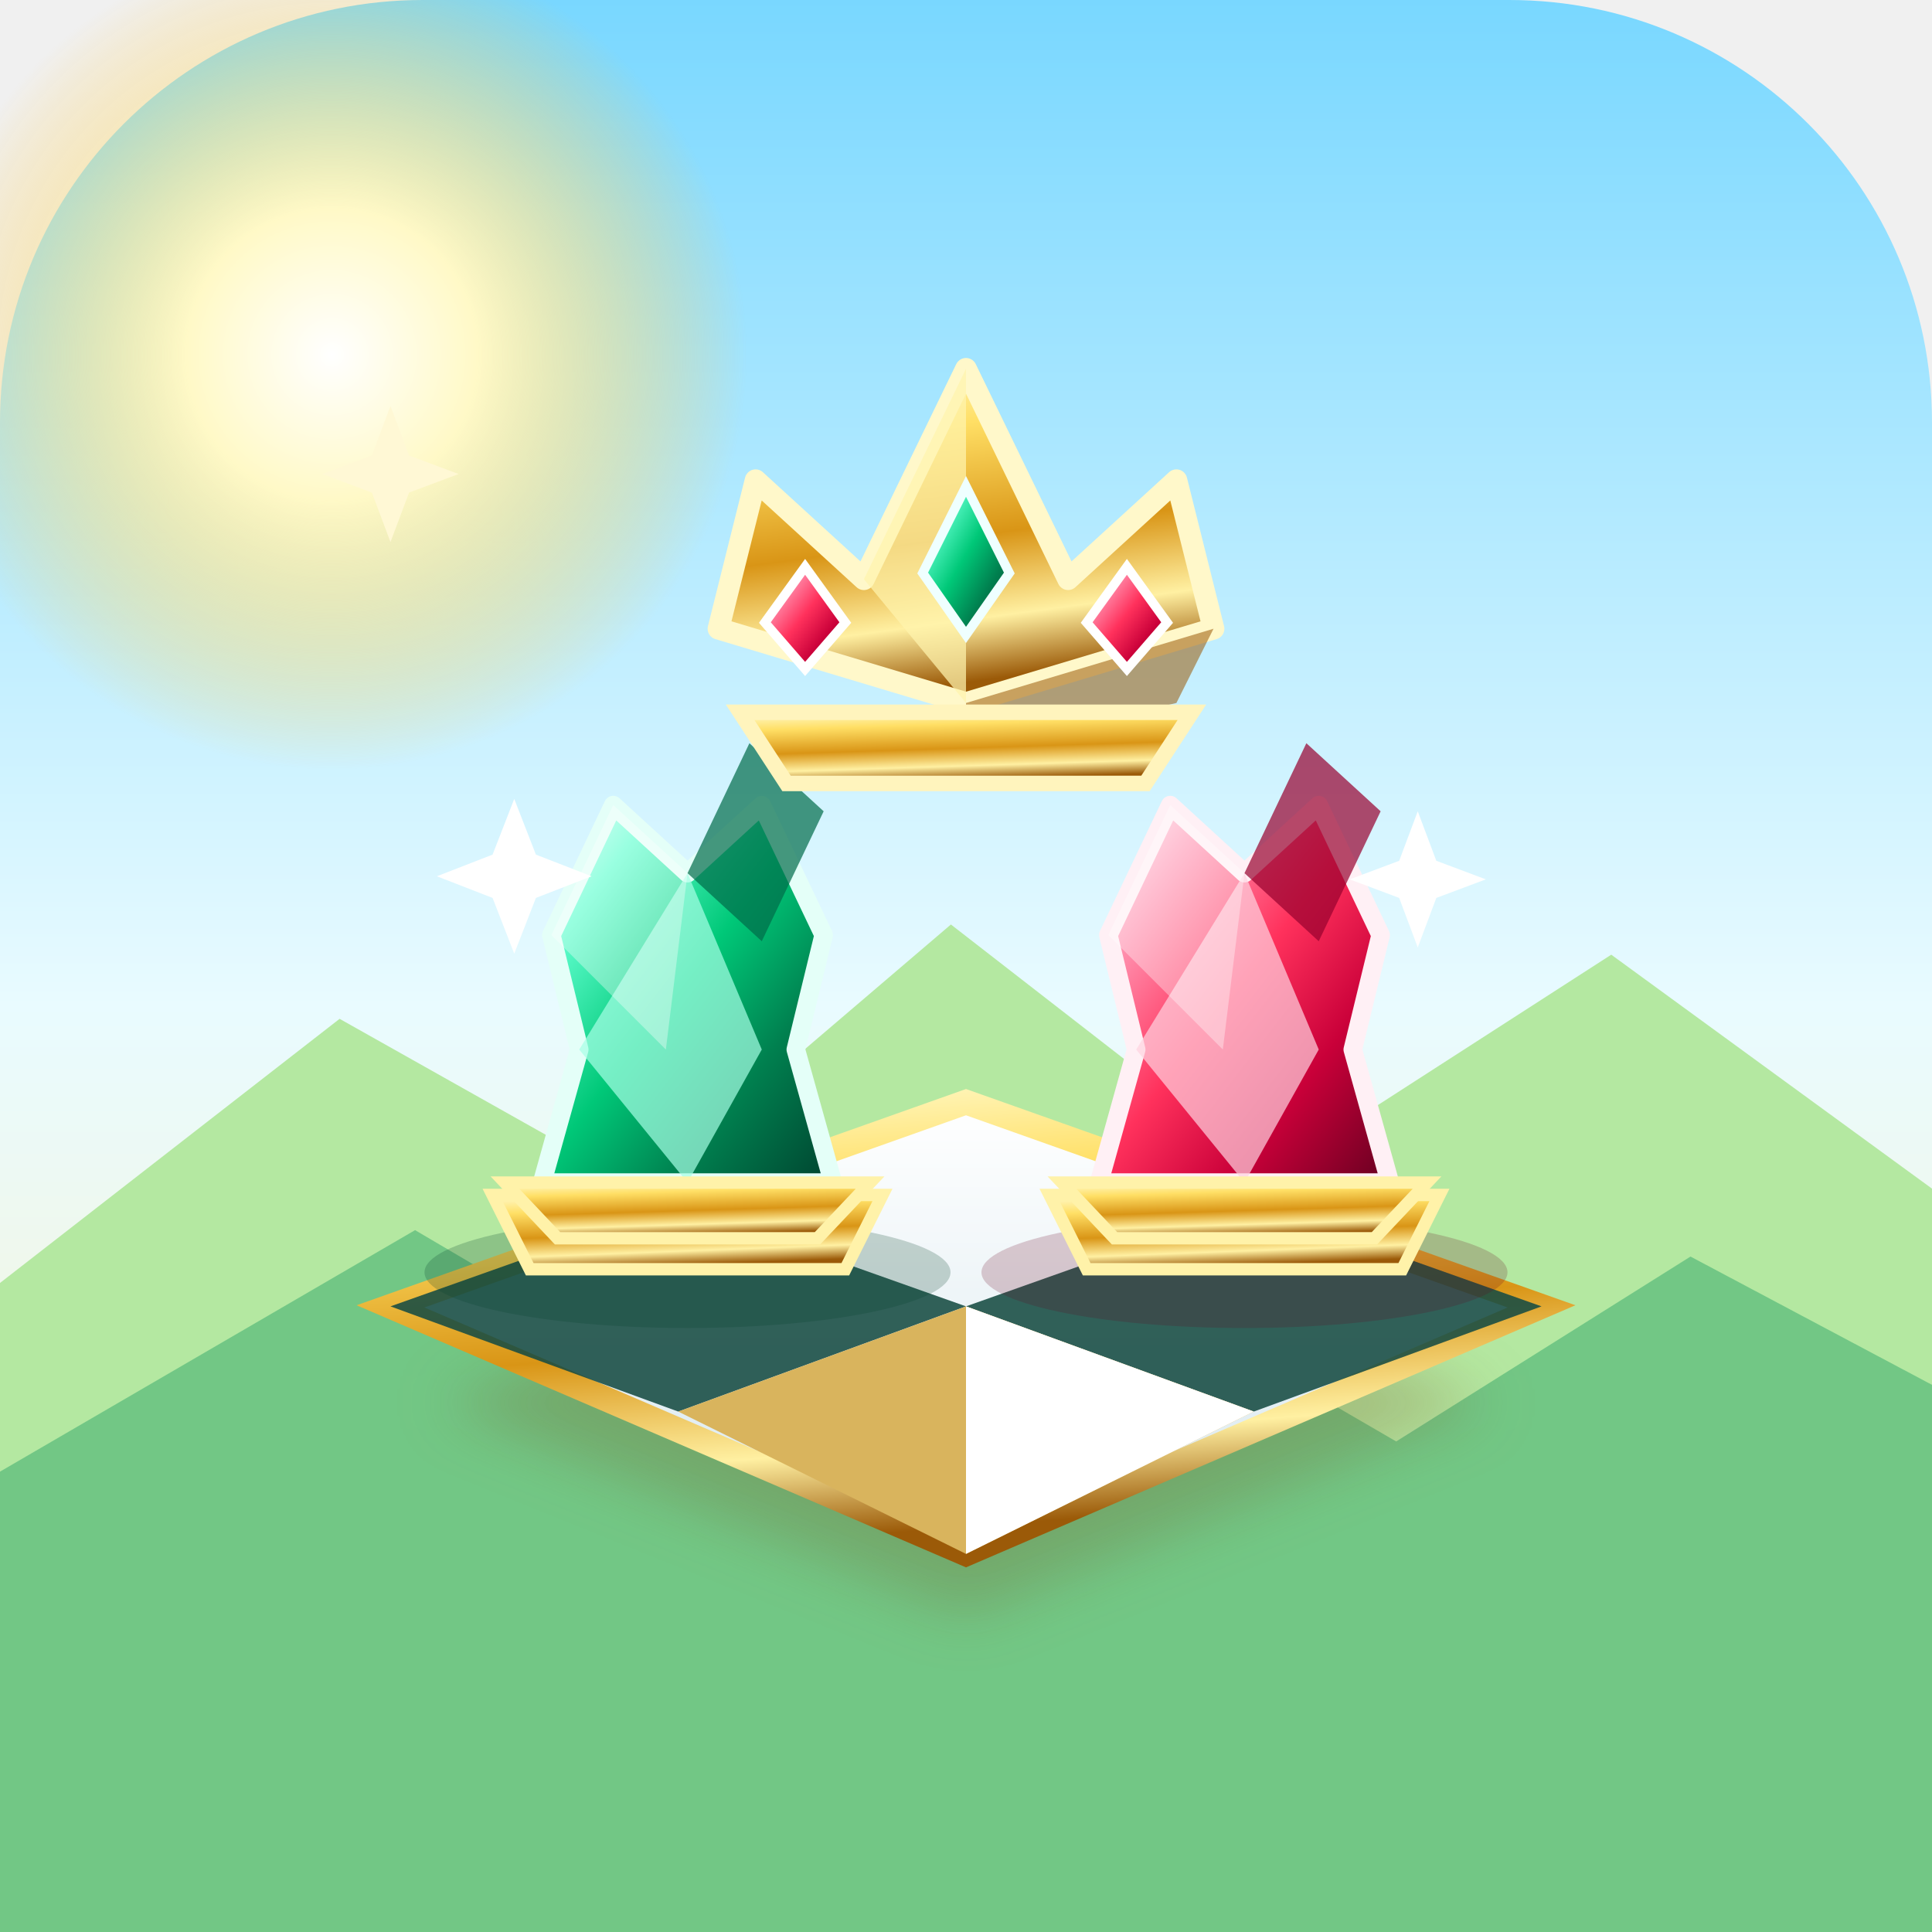
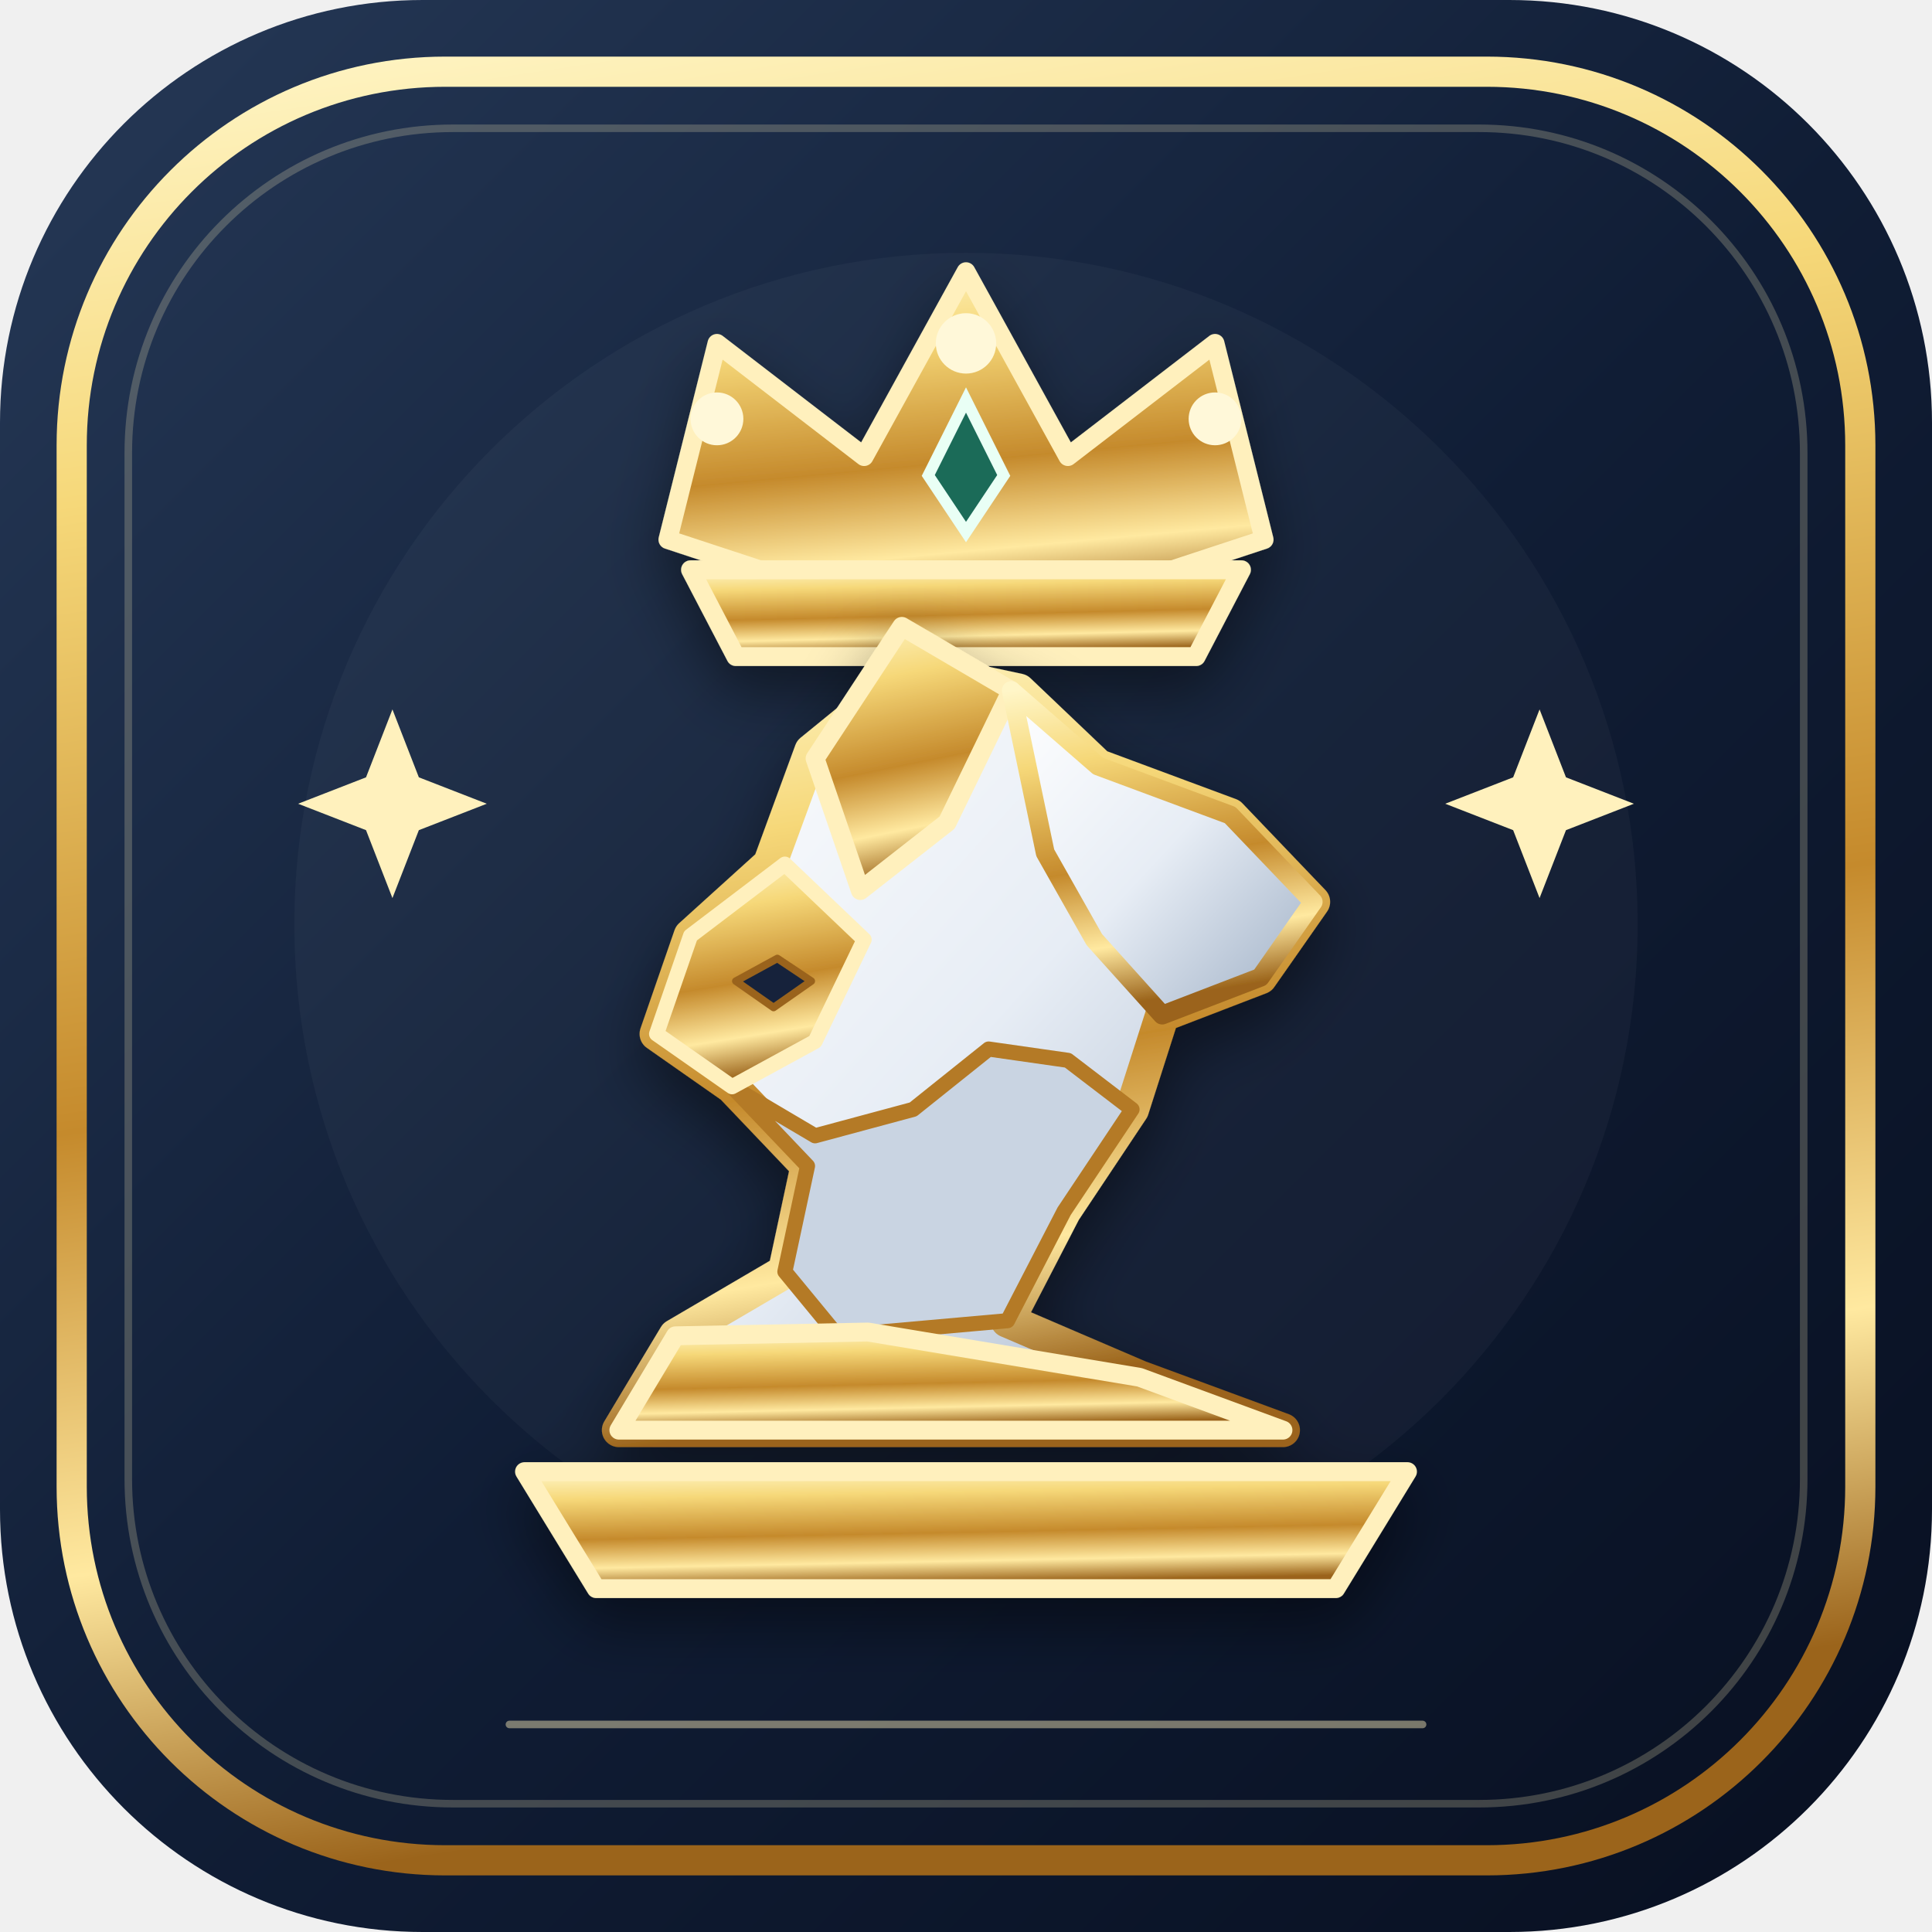
<svg xmlns="http://www.w3.org/2000/svg" viewBox="0 0 512 512">
  <defs>
-     <linearGradient id="sky" x2="0" y2="1">
-       <stop stop-color="#78d7ff" />
-       <stop offset=".52" stop-color="#e9fbff" />
-       <stop offset="1" stop-color="#fff0bd" />
+     <linearGradient id="bg" x1="0" y1="0" x2="1" y2="1">
+       <stop offset="0" stop-color="#263957" />
+       <stop offset=".52" stop-color="#101d35" />
+       <stop offset="1" stop-color="#080f20" />
    </linearGradient>
-     <radialGradient id="sun">
-       <stop stop-color="#fff" />
-       <stop offset=".35" stop-color="#fff9c7" />
-       <stop offset="1" stop-color="#ffc83d" stop-opacity="0" />
-     </radialGradient>
-     <linearGradient id="gold" x2=".2" y2="1">
-       <stop stop-color="#fffbd0" />
-       <stop offset=".25" stop-color="#ffdf65" />
-       <stop offset=".58" stop-color="#d99516" />
-       <stop offset=".82" stop-color="#fff0a2" />
-       <stop offset="1" stop-color="#9b5a08" />
+     <linearGradient id="gold" x1="0" y1="0" x2=".15" y2="1">
+       <stop offset="0" stop-color="#fff6c8" />
+       <stop offset=".24" stop-color="#f6d879" />
+       <stop offset=".58" stop-color="#c58a2c" />
+       <stop offset=".82" stop-color="#ffe9a0" />
+       <stop offset="1" stop-color="#9b641b" />
    </linearGradient>
-     <linearGradient id="green" x1="0" y1="0" x2="1" y2="1">
-       <stop stop-color="#eaffff" />
-       <stop offset=".2" stop-color="#62ffd0" />
-       <stop offset=".48" stop-color="#00c878" />
-       <stop offset=".72" stop-color="#00804f" />
-       <stop offset="1" stop-color="#00432f" />
-     </linearGradient>
-     <linearGradient id="red" x1="0" y1="0" x2="1" y2="1">
-       <stop stop-color="#fff4fa" />
-       <stop offset=".2" stop-color="#ff9db9" />
-       <stop offset=".48" stop-color="#ff315c" />
-       <stop offset=".72" stop-color="#c90039" />
-       <stop offset="1" stop-color="#650020" />
-     </linearGradient>
-     <linearGradient id="board" x2="0" y2="1">
-       <stop stop-color="#fff" />
-       <stop offset="1" stop-color="#d7e7ee" />
+     <linearGradient id="pearl" x1="0" y1="0" x2="1" y2="1">
+       <stop offset="0" stop-color="#ffffff" />
+       <stop offset=".5" stop-color="#e7edf5" />
+       <stop offset="1" stop-color="#9daec4" />
    </linearGradient>
    <filter id="shadow" x="-30%" y="-30%" width="160%" height="170%">
-       <feGaussianBlur stdDeviation="9" />
+       <feGaussianBlur in="SourceAlpha" stdDeviation="8" />
+       <feOffset dy="7" />
+       <feComponentTransfer>
+         <feFuncA type="linear" slope=".45" />
+       </feComponentTransfer>
+       <feMerge>
+         <feMergeNode />
+         <feMergeNode in="SourceGraphic" />
+       </feMerge>
    </filter>
  </defs>
-   <rect width="512" height="512" rx="112" fill="url(#sky)" />
-   <circle cx="88" cy="94" r="110" fill="url(#sun)" />
-   <path d="M0 340 90 270l80 45 82-70 85 66 90-58 85 62v197H0z" fill="#b4e8a1" />
-   <path d="M0 390 110 326l85 50 70-55 105 61 78-49 64 34v145H0z" fill="#55b979" opacity=".7" />
-   <g transform="translate(46.08 46.08) scale(0.82)">
-     <path d="M86 397 256 330l170 67-170 69z" fill="#74501e" opacity=".25" filter="url(#shadow)" />
-     <path d="M70 366 256 300l186 66-186 80z" fill="url(#board)" stroke="url(#gold)" stroke-width="8" />
-     <path d="m163 333 93 33-93 34-93-34z M349 333l93 33-93 34-93-34z" fill="#174c43" opacity=".88" />
-     <path d="m256 366 93 34-93 46-93-46z" fill="#d9b45d" />
-     <path d="m256 366 93 34-93 46z" fill="#fff" />
-     <ellipse cx="166" cy="355" rx="85" ry="18" fill="#063e2b" opacity=".22" />
-     <path d="M103 330h126l-12 24H115z" fill="url(#gold)" stroke="#fff2a9" stroke-width="4" />
-     <path d="M119 326 131 283l-9-37 20-42 24 22 24-22 20 42-9 37 12 43z" fill="url(#green)" stroke="#e4fff8" stroke-width="6" stroke-linejoin="round" />
-     <path d="m131 283 35-57 24 57-24 43z" fill="#a6ffe6" opacity=".7" />
-     <path d="m122 246 20-42 24 22-7 57z" fill="#fff" opacity=".35" />
-     <path d="m166 226 24 22 20-42-24-22z" fill="#006b48" opacity=".7" />
-     <path d="M107 326h118l-17 18H124z" fill="url(#gold)" stroke="#fff2a9" stroke-width="4" />
-     <ellipse cx="346" cy="355" rx="85" ry="18" fill="#65001d" opacity=".2" />
-     <path d="M283 330h126l-12 24H295z" fill="url(#gold)" stroke="#fff2a9" stroke-width="4" />
-     <path d="M299 326 311 283l-9-37 20-42 24 22 24-22 20 42-9 37 12 43z" fill="url(#red)" stroke="#fff0f5" stroke-width="6" stroke-linejoin="round" />
-     <path d="m311 283 35-57 24 57-24 43z" fill="#ffd3e0" opacity=".7" />
-     <path d="m302 246 20-42 24 22-7 57z" fill="#fff" opacity=".35" />
-     <path d="m346 226 24 22 20-42-24-22z" fill="#97002d" opacity=".7" />
-     <path d="M287 326h118l-17 18H304z" fill="url(#gold)" stroke="#fff2a9" stroke-width="4" />
-     <path d="m176 147 12-48 35 32 33-68 33 68 35-32 12 48-80 24z" fill="url(#gold)" stroke="#fff8ca" stroke-width="7" stroke-linejoin="round" />
-     <path d="m223 131 33-68v108z" fill="#fff4ad" opacity=".72" />
-     <path d="m256 171 80-24-12 24-68 16z" fill="#9b5a08" opacity=".55" />
-     <path d="M183 174h146l-15 23H198z" fill="url(#gold)" stroke="#fff4bd" stroke-width="5" />
-     <path d="m242 129 14-28 14 28-14 20z" fill="url(#green)" stroke="#efffff" stroke-width="3" />
-     <path d="m191 145 13-18 13 18-13 15z" fill="url(#red)" stroke="#fff" stroke-width="3" />
-     <path d="m295 145 13-18 13 18-13 15z" fill="url(#red)" stroke="#fff" stroke-width="3" />
-     <path d="m110 202 7 18 18 7-18 7-7 18-7-18-18-7 18-7z M402 206l6 16 16 6-16 6-6 16-6-16-16-6 16-6z" fill="#fff" />
-     <path d="M70 75 76 91 92 97 76 103 70 119 64 103 48 97 64 91z" fill="#fff8d5" />
+   <rect width="512" height="512" rx="112" fill="url(#bg)" />
+   <rect x="19" y="19" width="474" height="474" rx="99" fill="none" stroke="url(#gold)" stroke-width="8" />
+   <rect x="34" y="34" width="444" height="444" rx="86" fill="none" stroke="#fff0bd" stroke-opacity=".22" stroke-width="2" />
+   <circle cx="256" cy="245" r="178" fill="#ffffff" opacity=".035" />
+   <g fill="url(#gold)" stroke="#fff0bd" stroke-width="5" stroke-linejoin="round" filter="url(#shadow)">
+     <path d="M177 143 190 91 229 121 256 72 283 121 322 91 335 143 256 169Z" />
+     <path d="M183 151H329L317 174H195Z" />
  </g>
+   <g fill="#fff8d9">
+     <circle cx="190" cy="111" r="7" />
+     <circle cx="256" cy="91" r="8" />
+     <circle cx="322" cy="111" r="7" />
+   </g>
+   <path d="M246 126 256 106 266 126 256 141Z" fill="#1b6b58" stroke="#e9fff5" stroke-width="3" />
+   <g filter="url(#shadow)" stroke-linejoin="round">
+     <path d="M139 390H373L354 421H158Z" fill="url(#gold)" stroke="#fff0bd" stroke-width="5" />
+     <path d="M164 379 179 354 208 337 214 309 194 288 174 274 183 248 204 229 215 199 242 177 270 183 291 203 326 216 348 239 334 259 308 269 300 294 282 321 267 350 302 365 340 379Z" fill="url(#pearl)" stroke="url(#gold)" stroke-width="9" />
+     <path d="M216 201 239 166 268 183 251 218 228 236Z" fill="url(#gold)" stroke="#fff0bd" stroke-width="5" />
+     <path d="M268 183 291 203 326 216 348 239 334 259 308 269 290 249 277 226Z" fill="url(#pearl)" stroke="url(#gold)" stroke-width="5" />
+     <path d="M194 288 216 301 242 294 262 278 283 281 300 294 282 321 267 350 222 354 208 337 214 309Z" fill="#c9d4e2" stroke="#b47a25" stroke-width="4" />
+     <path d="M208 229 183 248 174 274 194 288 216 276 229 249Z" fill="url(#gold)" stroke="#fff0bd" stroke-width="4" />
+     <path d="M195 260 206 254 215 260 205 267Z" fill="#17243b" stroke="#9a641e" stroke-width="2" />
+     <path d="M230 353 302 365 340 379 164 379 179 354Z" fill="url(#gold)" stroke="#fff0bd" stroke-width="5" />
+   </g>
+   <path d="M113 445H399" stroke="url(#gold)" stroke-width="5" stroke-linecap="round" />
+   <path d="M135 457H377" stroke="#fff0bd" stroke-opacity=".45" stroke-width="2" stroke-linecap="round" />
+   <path d="m104 188 7 18 18 7-18 7-7 18-7-18-18-7 18-7z M408 188l7 18 18 7-18 7-7 18-7-18-18-7 18-7z" fill="#fff1bd" />
</svg>
